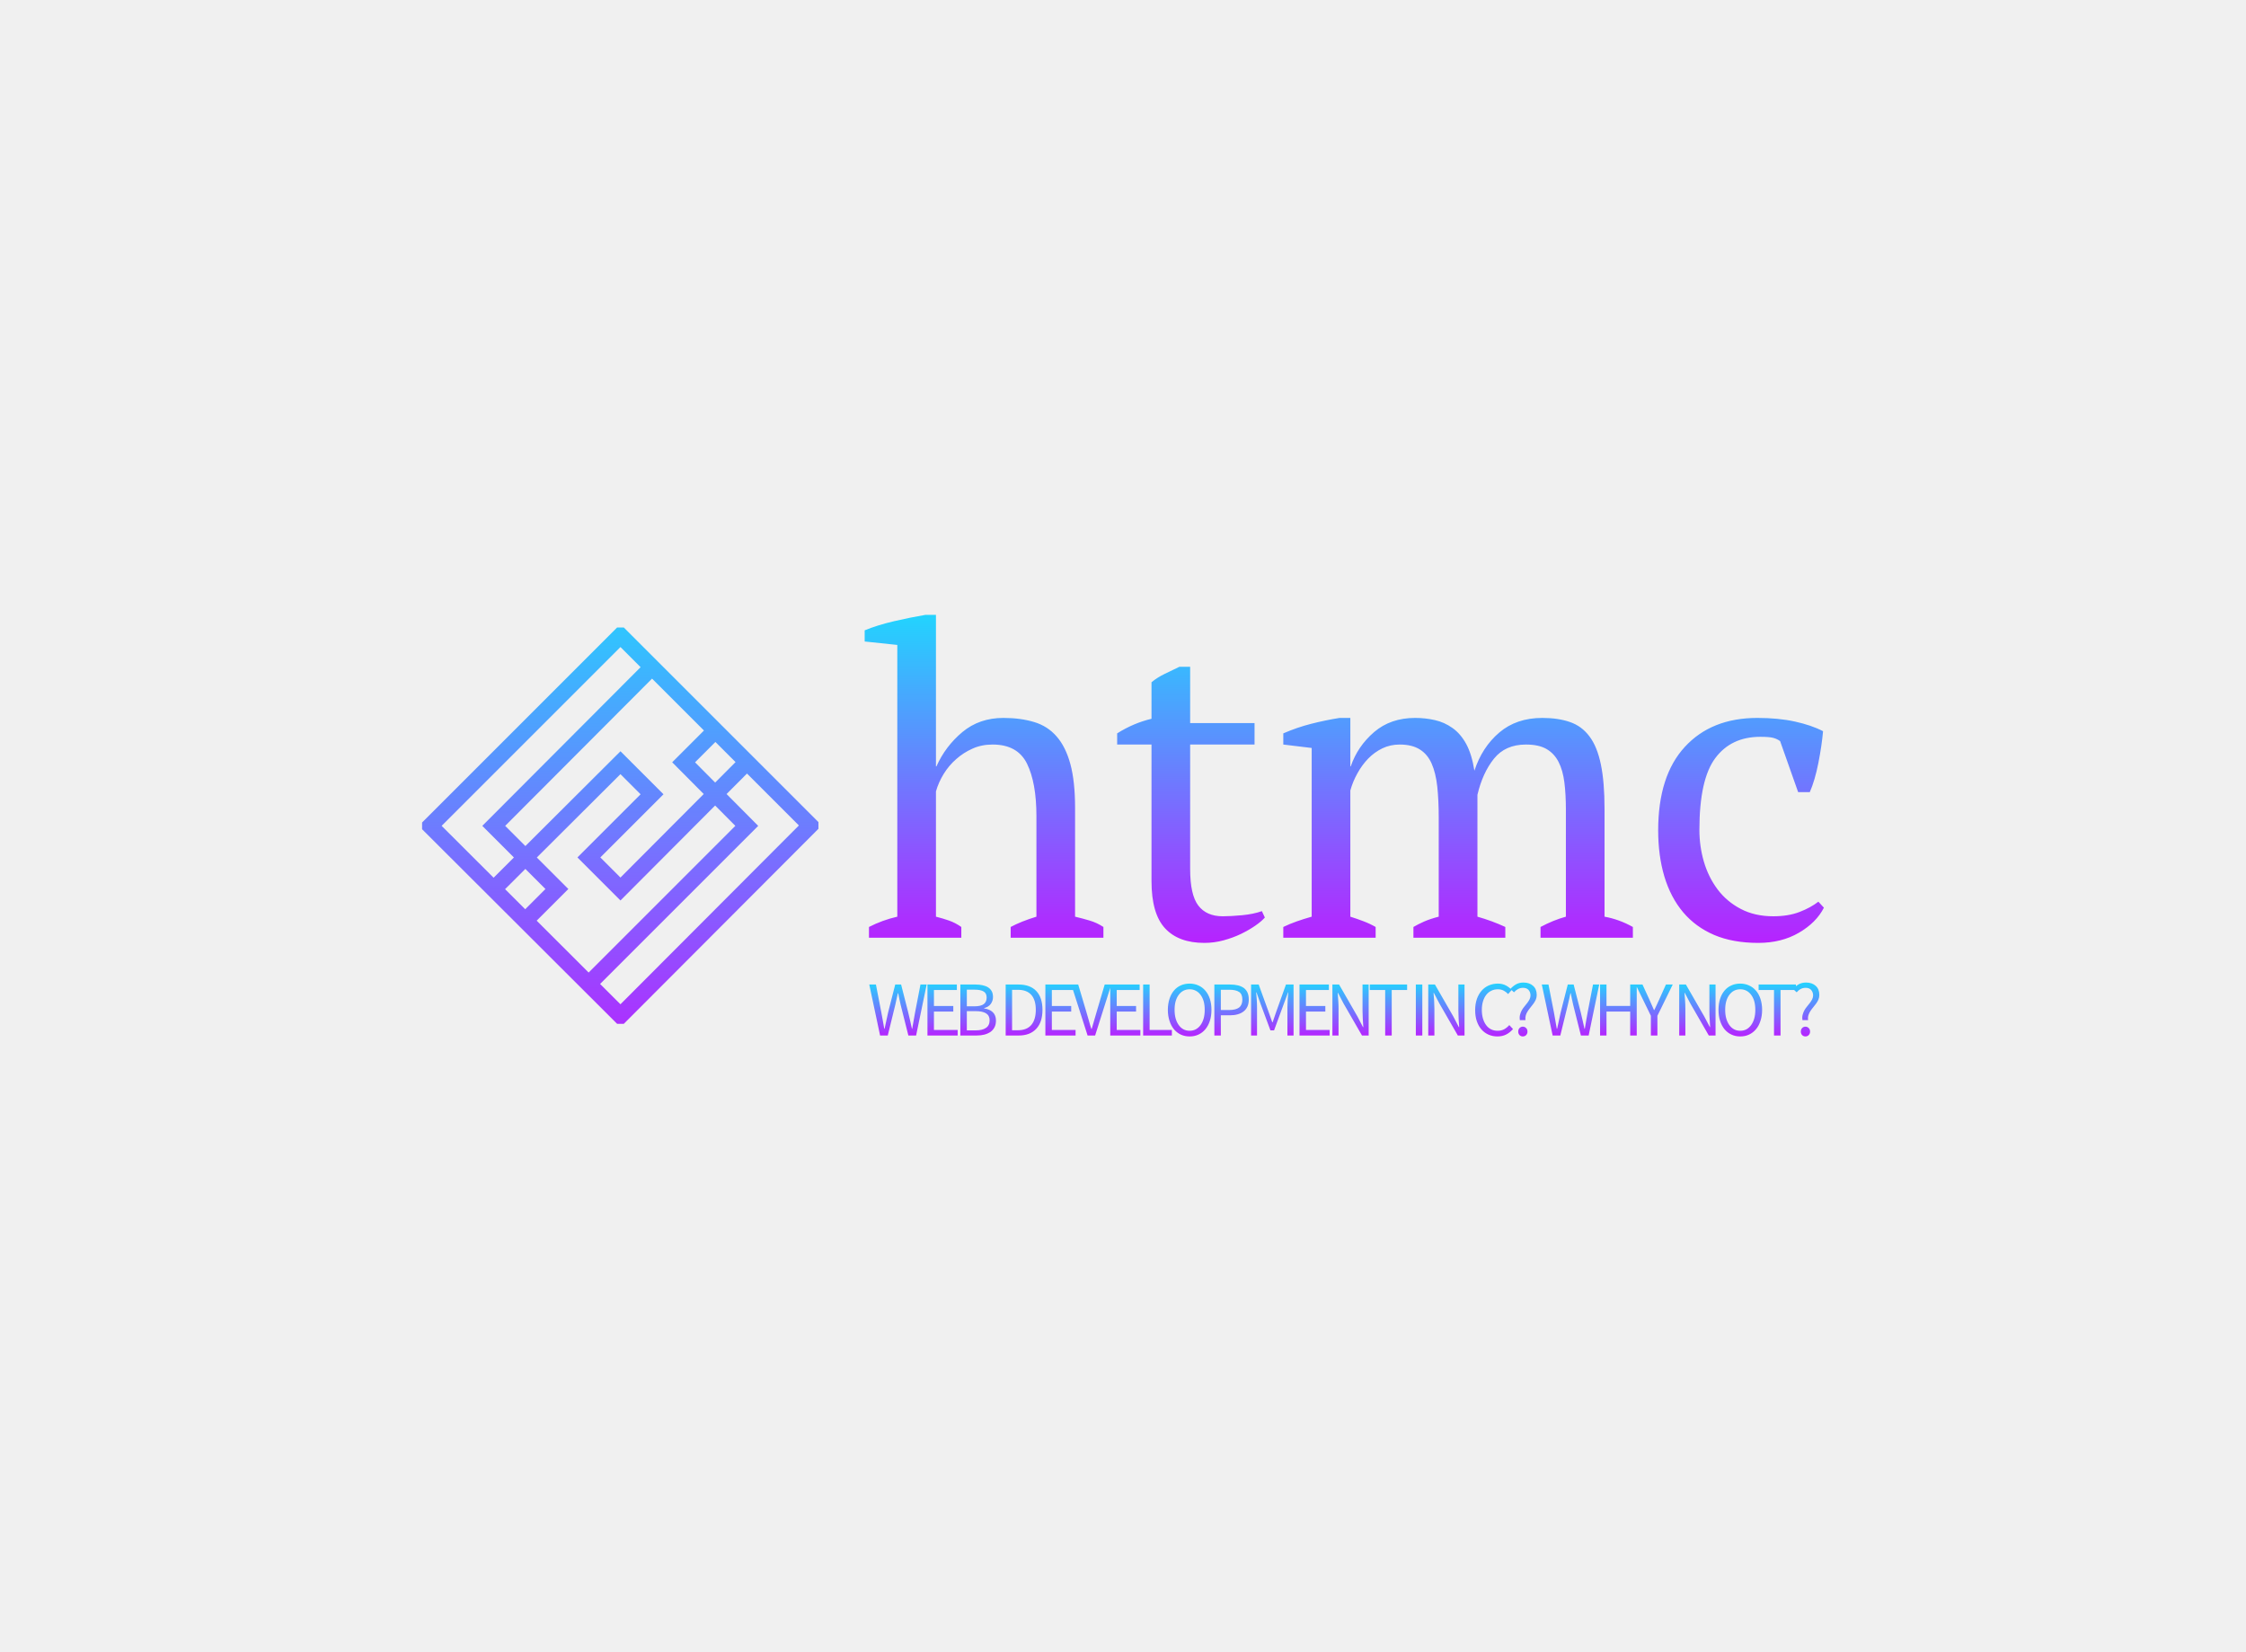
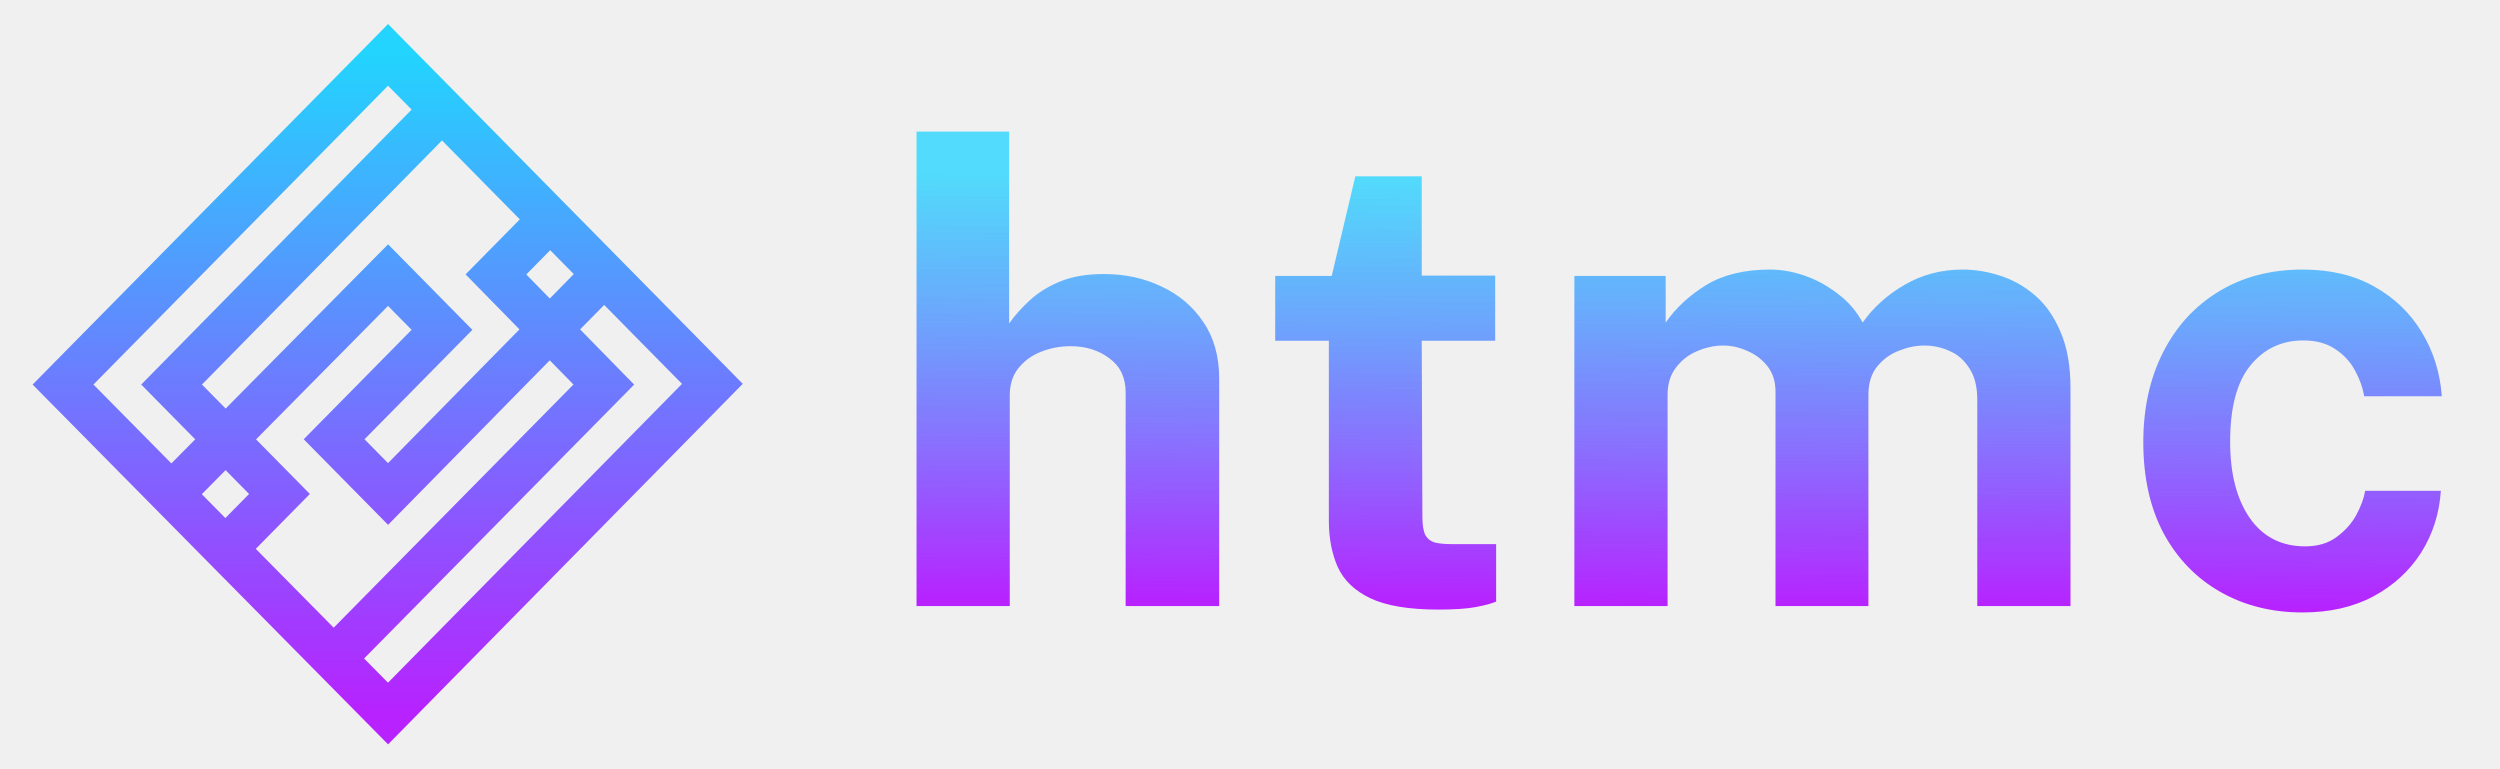
- <svg xmlns="http://www.w3.org/2000/svg" data-v-0dd9719b="" version="1.0" width="100%" height="100%" viewBox="0 0 340 250" preserveAspectRatio="xMidYMid meet" color-interpolation-filters="sRGB" style="margin: auto;">
-   <rect data-v-0dd9719b="" x="0" y="0" width="100%" height="100%" fill="#000000" fill-opacity="0" class="background" />
-   <g data-v-0dd9719b="" fill="#b722ff" class="icon-text-wrapper icon-svg-group iconsvg" transform="translate(63.895,93.08928)">
-     <g class="iconsvg-imagesvg" transform="translate(0,1.910715)" mask="url(#7aa84a12-a93a-45dd-8313-8044f06af2e7)">
-       <g>
-         <rect fill="#b722ff" fill-opacity="0" stroke-width="2" x="0" y="0" width="60" height="60" class="image-rect" />
-         <svg filter="url(#colors6263853117)" x="0" y="0" width="60" height="60" filtersec="colorsf9545400540" class="image-svg-svg primary" style="overflow: visible;">
-           <svg viewBox="0.8 0.8 97.9 97.9">
-             <path d="M49.8 96.7l-47-46.9 47-47 46.9 46.9-46.9 47zm7.8-86.1L18.5 49.8l15.6 15.6-7.8 7.8m15.6 15.7L81 49.8 65.4 34.1l7.8-7.8m7.8 7.8L49.8 65.4 42 57.6 57.6 42l-7.8-7.8-31.3 31.2" fill="none" stroke="#333" stroke-width="4" stroke-miterlimit="10" />
-           </svg>
-         </svg>
-         <defs>
-           <filter id="colors6263853117">
-             <feColorMatrix type="matrix" values="0 0 0 0 0.715  0 0 0 0 0.133  0 0 0 0 0.996  0 0 0 1 0" class="icon-fecolormatrix" />
-           </filter>
-           <filter id="colorsf9545400540">
-             <feColorMatrix type="matrix" values="0 0 0 0 0.996  0 0 0 0 0.996  0 0 0 0 0.996  0 0 0 1 0" class="icon-fecolormatrix" />
-           </filter>
-           <filter id="colorsb4253503172">
-             <feColorMatrix type="matrix" values="0 0 0 0 0  0 0 0 0 0  0 0 0 0 0  0 0 0 1 0" class="icon-fecolormatrix" />
-           </filter>
-         </defs>
-       </g>
-       <rect v-gra="id" width="72" height="72" transform="translate(-6, -6)" style="pointer-events:none;" fill="url(#7FRL_SvTJrgD5__z93nhk)" />
-     </g>
-     <g transform="translate(67,0)">
-       <g data-gra="path-name" fill-rule="" class="tp-name iconsvg-namesvg" transform="translate(0,0)" fill="url(#9d964cf4-378f-4e7e-9268-fd4635813a99)">
-         <g transform="scale(1)">
-           <g>
-             <path d="M37.05-1.63L37.05 0 23.01 0 23.01-1.63Q24.57-2.47 26.91-3.19L26.91-3.19 26.91-18.39Q26.91-23.46 25.48-26.36 24.05-29.25 20.28-29.25L20.28-29.25Q18.59-29.25 17.23-28.63 15.86-28.02 14.76-27.04 13.65-26.07 12.87-24.8 12.09-23.53 11.7-22.16L11.7-22.16 11.7-3.19Q12.74-2.93 13.68-2.6 14.63-2.27 15.54-1.63L15.54-1.63 15.54 0 1.56 0 1.56-1.63Q3.58-2.67 5.85-3.19L5.85-3.19 5.85-44.33 0.91-44.85 0.91-46.54Q2.79-47.32 5.3-47.91 7.8-48.49 10.08-48.88L10.08-48.88 11.7-48.88 11.7-25.94 11.77-25.94Q13.13-28.99 15.7-31.14 18.27-33.28 21.91-33.28L21.91-33.28Q24.51-33.28 26.55-32.66 28.6-32.05 29.96-30.48 31.33-28.93 32.05-26.29 32.76-23.66 32.76-19.63L32.76-19.63 32.76-3.19Q33.87-2.93 34.97-2.6 36.08-2.27 37.05-1.63L37.05-1.63ZM39.13-29.25L39.13-30.94Q41.6-32.5 44.33-33.15L44.33-33.15 44.33-38.68Q45.18-39.39 46.31-39.94 47.45-40.5 48.55-41.02L48.55-41.02 50.18-41.02 50.18-32.5 59.93-32.5 59.93-29.25 50.18-29.25 50.18-10.4Q50.18-6.5 51.41-4.88 52.65-3.25 55.12-3.25L55.12-3.25Q56.29-3.25 58.05-3.41 59.8-3.58 61.04-4.03L61.04-4.03 61.49-3.06Q60.97-2.47 60.03-1.82 59.09-1.17 57.88-0.58 56.68 0 55.25 0.39 53.82 0.78 52.33 0.78L52.33 0.78Q48.42 0.78 46.38-1.43 44.33-3.64 44.33-8.58L44.33-8.58 44.33-29.25 39.13-29.25ZM97.89-1.63L97.89 0 83.98 0 83.98-1.63Q84.63-2.02 85.57-2.44 86.52-2.86 87.81-3.19L87.81-3.19 87.81-18.2Q87.81-20.8 87.59-22.88 87.36-24.96 86.74-26.36 86.13-27.76 84.96-28.5 83.78-29.25 81.9-29.25L81.9-29.25Q80.47-29.25 79.27-28.67 78.06-28.08 77.12-27.11 76.18-26.13 75.5-24.89 74.81-23.66 74.43-22.3L74.43-22.3 74.43-3.19Q75.47-2.86 76.41-2.5 77.35-2.15 78.26-1.63L78.26-1.63 78.26 0 64.28 0 64.28-1.63Q65.2-2.08 66.3-2.47 67.41-2.86 68.58-3.19L68.58-3.19 68.58-28.73 64.28-29.25 64.28-30.94Q66.37-31.85 68.54-32.4 70.72-32.95 72.8-33.28L72.8-33.28 74.43-33.28 74.43-25.94 74.49-25.94Q75.53-28.99 78.03-31.14 80.53-33.28 84.24-33.28L84.24-33.28Q85.8-33.28 87.23-32.95 88.66-32.63 89.9-31.75 91.13-30.88 91.98-29.32 92.82-27.76 93.21-25.29L93.21-25.29Q94.38-28.86 96.98-31.07 99.58-33.28 103.48-33.28L103.48-33.28Q105.89-33.28 107.67-32.66 109.46-32.05 110.63-30.48 111.8-28.93 112.35-26.26 112.91-23.6 112.91-19.5L112.91-19.5 112.91-3.19Q115.12-2.79 117.2-1.63L117.2-1.63 117.2 0 103.22 0 103.22-1.63Q105.17-2.67 107.06-3.19L107.06-3.19 107.06-19.37Q107.06-21.71 106.83-23.53 106.6-25.35 105.95-26.62 105.3-27.89 104.13-28.57 102.96-29.25 101.01-29.25L101.01-29.25Q97.89-29.25 96.17-27.11 94.45-24.96 93.67-21.64L93.67-21.64 93.67-3.19Q95.94-2.54 97.89-1.63L97.89-1.63ZM145.28-5.46L146.12-4.55Q144.95-2.27 142.32-0.75 139.69 0.78 136.18 0.78L136.18 0.78Q132.34 0.78 129.51-0.42 126.69-1.63 124.8-3.87 122.92-6.11 121.97-9.26 121.03-12.42 121.03-16.25L121.03-16.25Q121.03-24.51 125.06-28.89 129.09-33.28 136.05-33.28L136.05-33.28Q139.23-33.28 141.73-32.73 144.24-32.18 145.99-31.27L145.99-31.27Q145.8-29.12 145.28-26.46 144.75-23.79 143.98-22.04L143.98-22.04 142.22-22.04 139.49-29.77Q139.04-30.1 138.45-30.26 137.87-30.42 136.5-30.42L136.5-30.42Q132.08-30.42 129.68-27.2 127.27-23.98 127.27-16.32L127.27-16.32Q127.27-13.85 127.95-11.51 128.64-9.17 130.03-7.31 131.43-5.46 133.54-4.36 135.66-3.25 138.45-3.25L138.45-3.25Q140.73-3.25 142.42-3.9 144.11-4.55 145.28-5.46L145.28-5.46Z" transform="translate(-0.91, 48.88)" />
-           </g>
-         </g>
-       </g>
-       <g data-gra="path-slogan" fill-rule="" class="tp-slogan iconsvg-slogansvg" fill="url(#6cd90573-b14f-461f-8266-86fef58ca30b)" transform="translate(0.6949997,55.66)">
-         <rect width="0" />
-         <rect x="146.82" width="0" />
-         <g transform="translate(0,0)">
-           <g transform="scale(1)">
-             <path d="M0.27-7.72L1.91 0L3.07 0L4.21-4.65C4.27-4.94 4.34-5.24 4.40-5.52C4.47-5.81 4.54-6.10 4.60-6.40L4.65-6.40C4.71-6.10 4.77-5.81 4.83-5.52C4.89-5.24 4.95-4.94 5.02-4.65L6.19 0L7.36 0L8.96-7.72L8.02-7.72L7.21-3.52C7.13-3.10 7.06-2.69 6.99-2.28C6.92-1.86 6.85-1.45 6.77-1.02L6.73-1.02C6.63-1.45 6.54-1.87 6.45-2.28C6.35-2.70 6.26-3.11 6.16-3.52L5.09-7.72L4.20-7.72L3.13-3.52C3.04-3.10 2.95-2.69 2.86-2.28C2.76-1.86 2.67-1.45 2.59-1.02L2.54-1.02C2.47-1.45 2.40-1.86 2.32-2.27C2.24-2.68 2.16-3.09 2.09-3.52L1.28-7.72ZM9.08-7.72L9.08 0L13.65 0L13.65-0.84L10.06-0.84L10.06-3.63L12.99-3.63L12.99-4.47L10.06-4.47L10.06-6.89L13.53-6.89L13.53-7.72ZM14.06-7.72L14.06 0L16.52 0C16.95 0 17.35-0.05 17.71-0.14C18.07-0.24 18.38-0.38 18.64-0.56C18.90-0.75 19.10-0.99 19.24-1.27C19.38-1.55 19.45-1.88 19.45-2.26C19.45-2.79 19.29-3.21 18.98-3.52C18.67-3.82 18.23-4.02 17.66-4.10L17.66-4.15C18.12-4.27 18.45-4.48 18.67-4.79C18.89-5.10 19.00-5.45 19.00-5.83C19.00-6.17 18.94-6.46 18.81-6.70C18.68-6.94 18.50-7.13 18.27-7.28C18.04-7.43 17.76-7.54 17.43-7.61C17.11-7.68 16.75-7.72 16.36-7.72ZM16.18-4.42L15.04-4.42L15.04-6.94L16.23-6.94C16.83-6.94 17.28-6.85 17.59-6.66C17.89-6.48 18.04-6.17 18.04-5.75C18.04-5.32 17.90-4.99 17.61-4.76C17.32-4.54 16.85-4.42 16.18-4.42ZM16.38-0.78L15.04-0.78L15.04-3.69L16.38-3.69C17.06-3.69 17.58-3.58 17.95-3.36C18.31-3.13 18.49-2.78 18.49-2.31C18.49-1.78 18.30-1.39 17.93-1.15C17.57-0.90 17.05-0.78 16.38-0.78ZM20.92-7.72L20.92 0L22.89 0C23.47 0 23.99-0.09 24.43-0.26C24.88-0.44 25.26-0.70 25.56-1.03C25.87-1.36 26.10-1.77 26.26-2.25C26.41-2.73 26.49-3.28 26.49-3.89C26.49-5.12 26.18-6.07 25.56-6.73C24.94-7.39 24.04-7.72 22.85-7.72ZM22.78-0.80L21.89-0.80L21.89-6.92L22.78-6.92C23.68-6.92 24.35-6.66 24.81-6.14C25.26-5.62 25.48-4.87 25.48-3.89C25.48-2.91 25.26-2.15 24.81-1.61C24.35-1.07 23.68-0.80 22.78-0.80ZM26.93-7.72L26.93 0L31.50 0L31.50-0.84L27.91-0.84L27.91-3.63L30.84-3.63L30.84-4.47L27.91-4.47L27.91-6.89L31.38-6.89L31.38-7.72ZM30.85-7.72L33.32 0L34.46 0L36.91-7.72L35.91-7.72L34.68-3.55C34.54-3.09 34.42-2.66 34.31-2.27C34.20-1.88 34.08-1.45 33.94-1.00L33.89-1.00C33.74-1.45 33.61-1.88 33.51-2.27C33.40-2.66 33.28-3.09 33.14-3.55L31.90-7.72ZM36.75-7.72L36.75 0L41.31 0L41.31-0.84L37.73-0.84L37.73-3.63L40.66-3.63L40.66-4.47L37.73-4.47L37.73-6.89L41.20-6.89L41.20-7.72ZM41.73-7.72L41.73 0L46.08 0L46.08-0.84L42.71-0.84L42.71-7.72ZM48.77 0.14C49.25 0.14 49.70 0.05 50.10-0.14C50.51-0.33 50.86-0.60 51.15-0.95C51.44-1.30 51.67-1.72 51.83-2.22C51.99-2.71 52.07-3.27 52.07-3.89C52.07-4.50 51.99-5.06 51.83-5.55C51.67-6.04 51.44-6.45 51.15-6.79C50.86-7.13 50.51-7.40 50.10-7.58C49.70-7.76 49.25-7.86 48.77-7.86C48.28-7.86 47.84-7.77 47.43-7.59C47.03-7.41 46.68-7.15 46.39-6.80C46.10-6.46 45.88-6.05 45.72-5.56C45.56-5.07 45.47-4.51 45.47-3.89C45.47-3.27 45.56-2.71 45.72-2.22C45.88-1.72 46.10-1.30 46.39-0.95C46.68-0.60 47.03-0.33 47.43-0.14C47.84 0.05 48.28 0.14 48.77 0.14ZM48.77-0.72C48.42-0.72 48.11-0.79 47.83-0.94C47.55-1.09 47.32-1.30 47.12-1.58C46.92-1.86 46.76-2.19 46.65-2.58C46.54-2.97 46.49-3.41 46.49-3.89C46.49-4.37 46.54-4.80 46.65-5.19C46.76-5.57 46.92-5.90 47.12-6.16C47.32-6.43 47.55-6.64 47.83-6.78C48.11-6.93 48.42-7.00 48.77-7.00C49.11-7.00 49.42-6.93 49.70-6.78C49.98-6.64 50.22-6.43 50.42-6.16C50.62-5.90 50.78-5.57 50.89-5.19C51.00-4.80 51.05-4.37 51.05-3.89C51.05-3.41 51.00-2.97 50.89-2.58C50.78-2.19 50.62-1.86 50.42-1.58C50.22-1.30 49.98-1.09 49.70-0.94C49.42-0.79 49.11-0.72 48.77-0.72ZM52.51-7.72L52.51 0L53.49 0L53.49-3.06L54.88-3.06C55.30-3.06 55.69-3.11 56.04-3.21C56.38-3.30 56.68-3.45 56.94-3.65C57.19-3.84 57.38-4.09 57.52-4.39C57.65-4.69 57.72-5.04 57.72-5.45C57.72-5.87 57.65-6.23 57.52-6.52C57.38-6.81 57.19-7.04 56.94-7.22C56.69-7.39 56.39-7.52 56.04-7.60C55.69-7.68 55.30-7.72 54.88-7.72ZM54.76-3.86L53.49-3.86L53.49-6.93L54.76-6.93C55.43-6.93 55.92-6.82 56.25-6.60C56.58-6.39 56.75-6.00 56.75-5.45C56.75-4.90 56.58-4.49 56.26-4.24C55.93-3.99 55.43-3.86 54.76-3.86ZM58.07-7.72L58.07 0L58.97 0L58.97-4.25C58.97-4.59 58.96-4.97 58.93-5.39C58.90-5.80 58.87-6.18 58.84-6.53L58.89-6.53L59.50-4.81L61.00-0.78L61.55-0.78L63.03-4.81L63.66-6.53L63.70-6.53C63.67-6.18 63.64-5.80 63.61-5.39C63.59-4.97 63.57-4.59 63.57-4.25L63.57 0L64.50 0L64.50-7.72L63.35-7.72L61.87-3.58L61.33-2.00L61.28-2.00L60.72-3.58L59.22-7.72ZM65.40-7.72L65.40 0L69.96 0L69.96-0.84L66.38-0.84L66.38-3.63L69.31-3.63L69.31-4.47L66.38-4.47L66.38-6.89L69.85-6.89L69.85-7.72ZM70.38-7.72L70.38 0L71.31 0L71.31-4.03C71.31-4.44 71.30-4.85 71.27-5.25C71.24-5.66 71.21-6.05 71.18-6.45L71.23-6.45L72.06-4.86L74.86 0L75.87 0L75.87-7.72L74.94-7.72L74.94-3.73C74.94-3.32 74.96-2.91 74.98-2.49C75.01-2.07 75.04-1.66 75.06-1.27L75.01-1.27L74.18-2.87L71.39-7.72ZM78.37-6.89L78.37 0L79.36 0L79.36-6.89L81.69-6.89L81.69-7.72L76.04-7.72L76.04-6.89ZM83.01-7.72L83.01 0L83.99 0L83.99-7.72ZM84.89-7.72L84.89 0L85.82 0L85.82-4.03C85.82-4.44 85.80-4.85 85.78-5.25C85.75-5.66 85.72-6.05 85.69-6.45L85.74-6.45L86.57-4.86L89.37 0L90.38 0L90.38-7.72L89.45-7.72L89.45-3.73C89.45-3.32 89.47-2.91 89.49-2.49C89.52-2.07 89.55-1.66 89.57-1.27L89.52-1.27L88.69-2.87L85.90-7.72ZM91.99-3.86C91.99-3.23 92.07-2.67 92.24-2.17C92.41-1.67 92.65-1.25 92.95-0.91C93.25-0.57 93.61-0.31 94.02-0.13C94.43 0.05 94.88 0.14 95.36 0.14C95.86 0.14 96.30 0.04 96.68-0.15C97.07-0.35 97.41-0.62 97.72-0.98L97.16-1.58C96.91-1.30 96.65-1.09 96.37-0.94C96.09-0.79 95.76-0.72 95.39-0.72C95.02-0.72 94.69-0.79 94.39-0.94C94.10-1.09 93.85-1.30 93.65-1.58C93.44-1.85 93.29-2.18 93.17-2.57C93.06-2.96 93.00-3.40 93.00-3.88C93.00-4.36 93.06-4.79 93.18-5.18C93.29-5.56 93.46-5.89 93.67-6.16C93.88-6.43 94.14-6.64 94.44-6.78C94.73-6.93 95.07-7.00 95.44-7.00C95.76-7.00 96.05-6.93 96.30-6.80C96.55-6.67 96.77-6.50 96.98-6.28L97.53-6.90C97.30-7.15 97.01-7.38 96.66-7.57C96.31-7.76 95.89-7.86 95.42-7.86C94.93-7.86 94.47-7.76 94.05-7.58C93.63-7.40 93.27-7.13 92.97-6.79C92.66-6.44 92.42-6.02 92.25-5.53C92.08-5.03 91.99-4.48 91.99-3.86ZM98.76-2.33L99.60-2.33C99.57-2.60 99.59-2.85 99.66-3.08C99.73-3.30 99.83-3.51 99.96-3.70C100.09-3.90 100.23-4.09 100.39-4.28C100.54-4.46 100.68-4.65 100.82-4.83C100.96-5.02 101.07-5.22 101.17-5.43C101.26-5.65 101.31-5.88 101.31-6.14C101.31-6.73 101.13-7.19 100.76-7.52C100.40-7.85 99.91-8.02 99.30-8.02C98.87-8.02 98.50-7.93 98.18-7.75C97.86-7.56 97.57-7.33 97.32-7.05L97.87-6.54C98.05-6.75 98.26-6.92 98.49-7.04C98.72-7.16 98.97-7.22 99.23-7.22C99.60-7.22 99.89-7.11 100.08-6.89C100.27-6.66 100.37-6.39 100.37-6.08C100.37-5.87 100.32-5.67 100.23-5.49C100.14-5.31 100.03-5.13 99.90-4.96C99.76-4.78 99.62-4.60 99.47-4.42C99.32-4.24 99.18-4.05 99.06-3.84C98.94-3.63 98.85-3.40 98.79-3.16C98.72-2.91 98.71-2.63 98.76-2.33ZM98.51-0.59C98.51-0.38 98.58-0.20 98.71-0.06C98.84 0.07 99.01 0.14 99.20 0.14C99.40 0.14 99.57 0.07 99.70-0.06C99.84-0.20 99.91-0.38 99.91-0.59C99.91-0.82 99.84-1.00 99.70-1.13C99.57-1.27 99.40-1.34 99.20-1.34C99.01-1.34 98.84-1.27 98.71-1.13C98.58-1.00 98.51-0.82 98.51-0.59ZM102.08-7.72L103.72 0L104.88 0L106.02-4.65C106.09-4.94 106.15-5.24 106.22-5.52C106.28-5.81 106.35-6.10 106.41-6.40L106.46-6.40C106.52-6.10 106.58-5.81 106.64-5.52C106.70-5.24 106.76-4.94 106.83-4.65L108.00 0L109.17 0L110.77-7.72L109.83-7.72L109.02-3.52C108.94-3.10 108.87-2.69 108.80-2.28C108.73-1.86 108.66-1.45 108.59-1.02L108.54-1.02C108.45-1.45 108.35-1.87 108.26-2.28C108.16-2.70 108.07-3.11 107.97-3.52L106.90-7.72L106.01-7.72L104.94-3.52C104.85-3.10 104.76-2.69 104.67-2.28C104.58-1.86 104.49-1.45 104.40-1.02L104.35-1.02C104.28-1.45 104.21-1.86 104.13-2.27C104.05-2.68 103.98-3.09 103.91-3.52L103.09-7.72ZM110.90-7.72L110.90 0L111.87 0L111.87-3.63L115.46-3.63L115.46 0L116.45 0L116.45-7.72L115.46-7.72L115.46-4.48L111.87-4.48L111.87-7.72ZM118.59-2.99L118.59 0L119.58 0L119.58-2.99L121.90-7.72L120.87-7.72L119.89-5.54C119.77-5.26 119.64-4.98 119.51-4.70C119.38-4.43 119.24-4.15 119.11-3.86L119.06-3.86C118.93-4.15 118.80-4.43 118.69-4.70C118.57-4.98 118.45-5.26 118.32-5.54L117.32-7.72L116.28-7.72ZM122.88-7.72L122.88 0L123.81 0L123.81-4.03C123.81-4.44 123.80-4.85 123.77-5.25C123.74-5.66 123.71-6.05 123.68-6.45L123.73-6.45L124.56-4.86L127.36 0L128.38 0L128.38-7.72L127.45-7.72L127.45-3.73C127.45-3.32 127.46-2.91 127.49-2.49C127.51-2.07 127.54-1.66 127.56-1.27L127.52-1.27L126.68-2.87L123.89-7.72ZM132.12 0.14C132.61 0.14 133.05 0.05 133.45-0.14C133.86-0.33 134.21-0.60 134.50-0.95C134.80-1.30 135.02-1.72 135.18-2.22C135.34-2.71 135.43-3.27 135.43-3.89C135.43-4.50 135.34-5.06 135.18-5.55C135.02-6.04 134.80-6.45 134.50-6.79C134.21-7.13 133.86-7.40 133.45-7.58C133.05-7.76 132.61-7.86 132.12-7.86C131.63-7.86 131.19-7.77 130.79-7.59C130.38-7.41 130.03-7.15 129.74-6.80C129.45-6.46 129.23-6.05 129.07-5.56C128.91-5.07 128.83-4.51 128.83-3.89C128.83-3.27 128.91-2.71 129.07-2.22C129.23-1.72 129.45-1.30 129.74-0.95C130.03-0.60 130.38-0.33 130.79-0.14C131.19 0.05 131.63 0.14 132.12 0.14ZM132.12-0.72C131.78-0.72 131.46-0.79 131.18-0.94C130.91-1.09 130.67-1.30 130.47-1.58C130.27-1.86 130.11-2.19 130.00-2.58C129.89-2.97 129.84-3.41 129.84-3.89C129.84-4.37 129.89-4.80 130.00-5.19C130.11-5.57 130.27-5.90 130.47-6.16C130.67-6.43 130.91-6.64 131.18-6.78C131.46-6.93 131.78-7.00 132.12-7.00C132.47-7.00 132.78-6.93 133.06-6.78C133.33-6.64 133.57-6.43 133.77-6.16C133.97-5.90 134.13-5.57 134.24-5.19C134.35-4.80 134.40-4.37 134.40-3.89C134.40-3.41 134.35-2.97 134.24-2.58C134.13-2.19 133.97-1.86 133.77-1.58C133.57-1.30 133.33-1.09 133.06-0.94C132.78-0.79 132.47-0.72 132.12-0.72ZM137.23-6.89L137.23 0L138.22 0L138.22-6.89L140.55-6.89L140.55-7.72L134.90-7.72L134.90-6.89ZM141.54-2.33L142.39-2.33C142.35-2.60 142.37-2.85 142.44-3.08C142.51-3.30 142.61-3.51 142.74-3.70C142.87-3.90 143.01-4.09 143.17-4.28C143.32-4.46 143.47-4.65 143.60-4.83C143.74-5.02 143.86-5.22 143.95-5.43C144.04-5.65 144.09-5.88 144.09-6.14C144.09-6.73 143.91-7.19 143.54-7.52C143.18-7.85 142.69-8.02 142.08-8.02C141.66-8.02 141.28-7.93 140.96-7.75C140.64-7.56 140.35-7.33 140.10-7.05L140.66-6.54C140.84-6.75 141.04-6.92 141.27-7.04C141.50-7.16 141.75-7.22 142.01-7.22C142.39-7.22 142.67-7.11 142.86-6.89C143.05-6.66 143.15-6.39 143.15-6.08C143.15-5.87 143.10-5.67 143.01-5.49C142.92-5.31 142.81-5.13 142.68-4.96C142.55-4.78 142.40-4.60 142.25-4.42C142.10-4.24 141.96-4.05 141.84-3.84C141.73-3.63 141.63-3.40 141.57-3.16C141.50-2.91 141.49-2.63 141.54-2.33ZM141.29-0.59C141.29-0.38 141.36-0.20 141.49-0.06C141.62 0.07 141.79 0.14 141.99 0.14C142.18 0.14 142.35 0.07 142.48-0.06C142.62-0.20 142.69-0.38 142.69-0.59C142.69-0.82 142.62-1.00 142.48-1.13C142.35-1.27 142.18-1.34 141.99-1.34C141.79-1.34 141.62-1.27 141.49-1.13C141.36-1.00 141.29-0.82 141.29-0.59Z" transform="translate(-0.2705175, 8.021432)" />
-           </g>
-         </g>
-       </g>
+ <svg xmlns="http://www.w3.org/2000/svg" width="231" height="71" viewBox="0 0 231 71" fill="none">
+   <path d="M84.688 56V12.163H93.243V29.892C93.734 29.184 94.354 28.486 95.101 27.798C95.848 27.09 96.782 26.5 97.903 26.028C99.025 25.556 100.391 25.32 102.004 25.32C103.951 25.32 105.721 25.703 107.314 26.471C108.927 27.218 110.215 28.309 111.179 29.745C112.162 31.181 112.654 32.931 112.654 34.996V56H104.01V36.264C104.01 34.888 103.509 33.836 102.506 33.108C101.522 32.361 100.323 31.987 98.906 31.987C97.982 31.987 97.087 32.154 96.222 32.489C95.357 32.823 94.649 33.334 94.098 34.023C93.567 34.691 93.302 35.527 93.302 36.53V56H84.688ZM132.903 56.325C130.209 56.325 128.124 55.98 126.649 55.292C125.194 54.604 124.181 53.64 123.611 52.401C123.06 51.162 122.785 49.726 122.785 48.094V31.485H117.829V25.497H123.05L125.233 16.293H131.369V25.468H138.154V31.485H131.369L131.428 47.74C131.428 48.487 131.517 49.048 131.694 49.422C131.891 49.776 132.186 50.011 132.579 50.13C132.992 50.228 133.513 50.277 134.142 50.277H138.243V55.587C137.83 55.764 137.21 55.931 136.384 56.089C135.558 56.246 134.398 56.325 132.903 56.325ZM145.471 56V25.497H153.908V29.804C154.833 28.467 156.072 27.316 157.625 26.352C159.199 25.389 161.175 24.907 163.555 24.907C164.597 24.907 165.659 25.094 166.741 25.468C167.822 25.841 168.835 26.392 169.779 27.119C170.743 27.828 171.52 28.722 172.11 29.804C173.093 28.408 174.381 27.247 175.974 26.323C177.587 25.379 179.377 24.907 181.343 24.907C182.484 24.907 183.634 25.094 184.795 25.468C185.975 25.841 187.056 26.451 188.04 27.297C189.023 28.142 189.81 29.273 190.4 30.689C191.009 32.085 191.314 33.816 191.314 35.881V56H182.7V36.943C182.7 35.724 182.454 34.75 181.963 34.023C181.491 33.275 180.881 32.744 180.134 32.429C179.406 32.095 178.629 31.928 177.803 31.928C177.036 31.928 176.259 32.085 175.473 32.4C174.686 32.695 174.017 33.177 173.467 33.846C172.916 34.514 172.641 35.389 172.641 36.471V56H164.056V36.176C164.056 35.252 163.81 34.475 163.319 33.846C162.827 33.216 162.208 32.744 161.46 32.429C160.733 32.095 159.985 31.928 159.218 31.928C158.432 31.928 157.645 32.095 156.858 32.429C156.072 32.744 155.413 33.246 154.882 33.934C154.351 34.603 154.085 35.448 154.085 36.471V56H145.471ZM212.761 56.59C209.929 56.59 207.402 55.961 205.18 54.702C202.957 53.443 201.207 51.644 199.929 49.303C198.67 46.944 198.041 44.131 198.041 40.867C198.041 37.72 198.65 34.947 199.87 32.547C201.089 30.148 202.8 28.28 205.003 26.942C207.225 25.585 209.811 24.907 212.761 24.907C215.318 24.907 217.521 25.428 219.369 26.471C221.238 27.513 222.703 28.919 223.765 30.689C224.846 32.459 225.466 34.435 225.623 36.618H218.455C218.317 35.812 218.032 35.016 217.599 34.229C217.167 33.423 216.557 32.764 215.77 32.252C214.984 31.721 214 31.456 212.82 31.456C210.814 31.456 209.182 32.233 207.923 33.786C206.684 35.321 206.065 37.661 206.065 40.807C206.065 43.777 206.674 46.137 207.894 47.888C209.113 49.618 210.814 50.483 212.997 50.483C214.158 50.483 215.121 50.198 215.888 49.628C216.675 49.058 217.285 48.379 217.717 47.593C218.15 46.786 218.425 46.039 218.543 45.35H225.535C225.397 47.455 224.787 49.362 223.706 51.074C222.624 52.765 221.149 54.112 219.281 55.115C217.432 56.098 215.259 56.59 212.761 56.59Z" fill="url(#paint0_linear_2002_47)" />
+   <g clip-path="url(#clip0_2002_47)">
+     <g clip-path="url(#clip1_2002_47)">
+       <path d="M40.839 10.127L15.855 35.532L25.823 45.643L20.839 50.698M30.807 60.873L55.791 35.532L45.823 25.357L50.807 20.302M55.791 25.357L35.855 45.643L30.871 40.588L40.839 30.477L35.855 25.422L15.855 45.643M35.855 65.929L5.823 35.532L35.855 5.071L65.823 35.468L35.855 65.929Z" stroke="url(#paint1_linear_2002_47)" stroke-width="4" stroke-miterlimit="10" />
    </g>
  </g>
-   <defs v-gra="od">
-     <linearGradient x1="0" y1="1" x2="0" y2="0" id="6cd90573-b14f-461f-8266-86fef58ca30b">
-       <stop offset="0%" stop-color="#b722ff" />
-       <stop offset="100%" stop-color="#22d4fe" />
+   <defs>
+     <linearGradient id="paint0_linear_2002_47" x1="156" y1="16.5" x2="155.726" y2="55.998" gradientUnits="userSpaceOnUse">
+       <stop stop-color="#22D4FE" stop-opacity="0.77" />
+       <stop offset="0.855" stop-color="#A13CFF" stop-opacity="0.967" />
+       <stop offset="1" stop-color="#B722FF" />
    </linearGradient>
-     <filter id="42443b3f1de60f6b6fd3b6a9844b4764" filterUnits="objectBoundingBox">
-       <feColorMatrix type="matrix" values="0 0 0 0 0.996  0 0 0 0 0.996  0 0 0 0 0.996  0 0 0 1 0" />
-     </filter>
-     <linearGradient x1="0" y1="1" x2="0" y2="0" id="9d964cf4-378f-4e7e-9268-fd4635813a99">
-       <stop offset="0%" stop-color="#b722ff" />
-       <stop offset="100%" stop-color="#22d4fe" />
+     <linearGradient id="paint1_linear_2002_47" x1="35.823" y1="5.071" x2="35.823" y2="65.929" gradientUnits="userSpaceOnUse">
+       <stop stop-color="#22D4FE" />
+       <stop offset="1" stop-color="#B722FF" />
    </linearGradient>
-     <filter id="42443b3f1de60f6b6fd3b6a9844b4764" filterUnits="objectBoundingBox">
-       <feColorMatrix type="matrix" values="0 0 0 0 0.996  0 0 0 0 0.996  0 0 0 0 0.996  0 0 0 1 0" />
-     </filter>
+     <clipPath id="clip0_2002_47">
+       <rect width="71" height="71" fill="white" />
+     </clipPath>
+     <clipPath id="clip1_2002_47">
+       <rect width="72" height="71" fill="white" transform="translate(-1)" />
+     </clipPath>
  </defs>
-   <defs v-gra="id">
-     <filter id="100572a9-fa4b-4890-8dda-910526c0542f" filterUnits="userSpaceOnUse">
-       <feColorMatrix type="matrix" values="0 0 0 0 0.996  0 0 0 0 0.996  0 0 0 0 0.996  0 0 0 1 0" />
-     </filter>
-     <linearGradient x1="0" y1="1" x2="0" y2="0" id="7FRL_SvTJrgD5__z93nhk">
-       <stop offset="0%" stop-color="#b722ff" />
-       <stop offset="100%" stop-color="#22d4fe" />
-     </linearGradient>
-     <filter id="42443b3f1de60f6b6fd3b6a9844b4764" filterUnits="objectBoundingBox">
-       <feColorMatrix type="matrix" values="0 0 0 0 0.996  0 0 0 0 0.996  0 0 0 0 0.996  0 0 0 1 0" />
-     </filter>
-   </defs>
-   <mask v-gra="im" id="7aa84a12-a93a-45dd-8313-8044f06af2e7">
-     <g class="iconsvg-imagesvg" filter="url(#100572a9-fa4b-4890-8dda-910526c0542f)">
-       <g>
-         <rect fill="#b722ff" fill-opacity="0" stroke-width="2" x="0" y="0" width="60" height="60" class="image-rect" />
-         <svg x="0" y="0" width="60" height="60" filtersec="colorsf9545400540" class="image-svg-svg primary" style="overflow: visible;">
-           <svg viewBox="0.8 0.8 97.9 97.9">
-             <path d="M49.8 96.7l-47-46.9 47-47 46.9 46.9-46.9 47zm7.8-86.1L18.5 49.8l15.6 15.6-7.8 7.8m15.6 15.7L81 49.8 65.4 34.1l7.8-7.8m7.8 7.8L49.8 65.4 42 57.6 57.6 42l-7.8-7.8-31.3 31.2" fill="none" stroke="#333" stroke-width="4" stroke-miterlimit="10" />
-           </svg>
-         </svg>
-         <defs>
-           <filter id="colors6263853117">
-             <feColorMatrix type="matrix" values="0 0 0 0 0.715  0 0 0 0 0.133  0 0 0 0 0.996  0 0 0 1 0" class="icon-fecolormatrix" />
-           </filter>
-           <filter id="colorsf9545400540">
-             <feColorMatrix type="matrix" values="0 0 0 0 0.996  0 0 0 0 0.996  0 0 0 0 0.996  0 0 0 1 0" class="icon-fecolormatrix" />
-           </filter>
-           <filter id="colorsb4253503172">
-             <feColorMatrix type="matrix" values="0 0 0 0 0  0 0 0 0 0  0 0 0 0 0  0 0 0 1 0" class="icon-fecolormatrix" />
-           </filter>
-         </defs>
-       </g>
-     </g>
-   </mask>
</svg>
